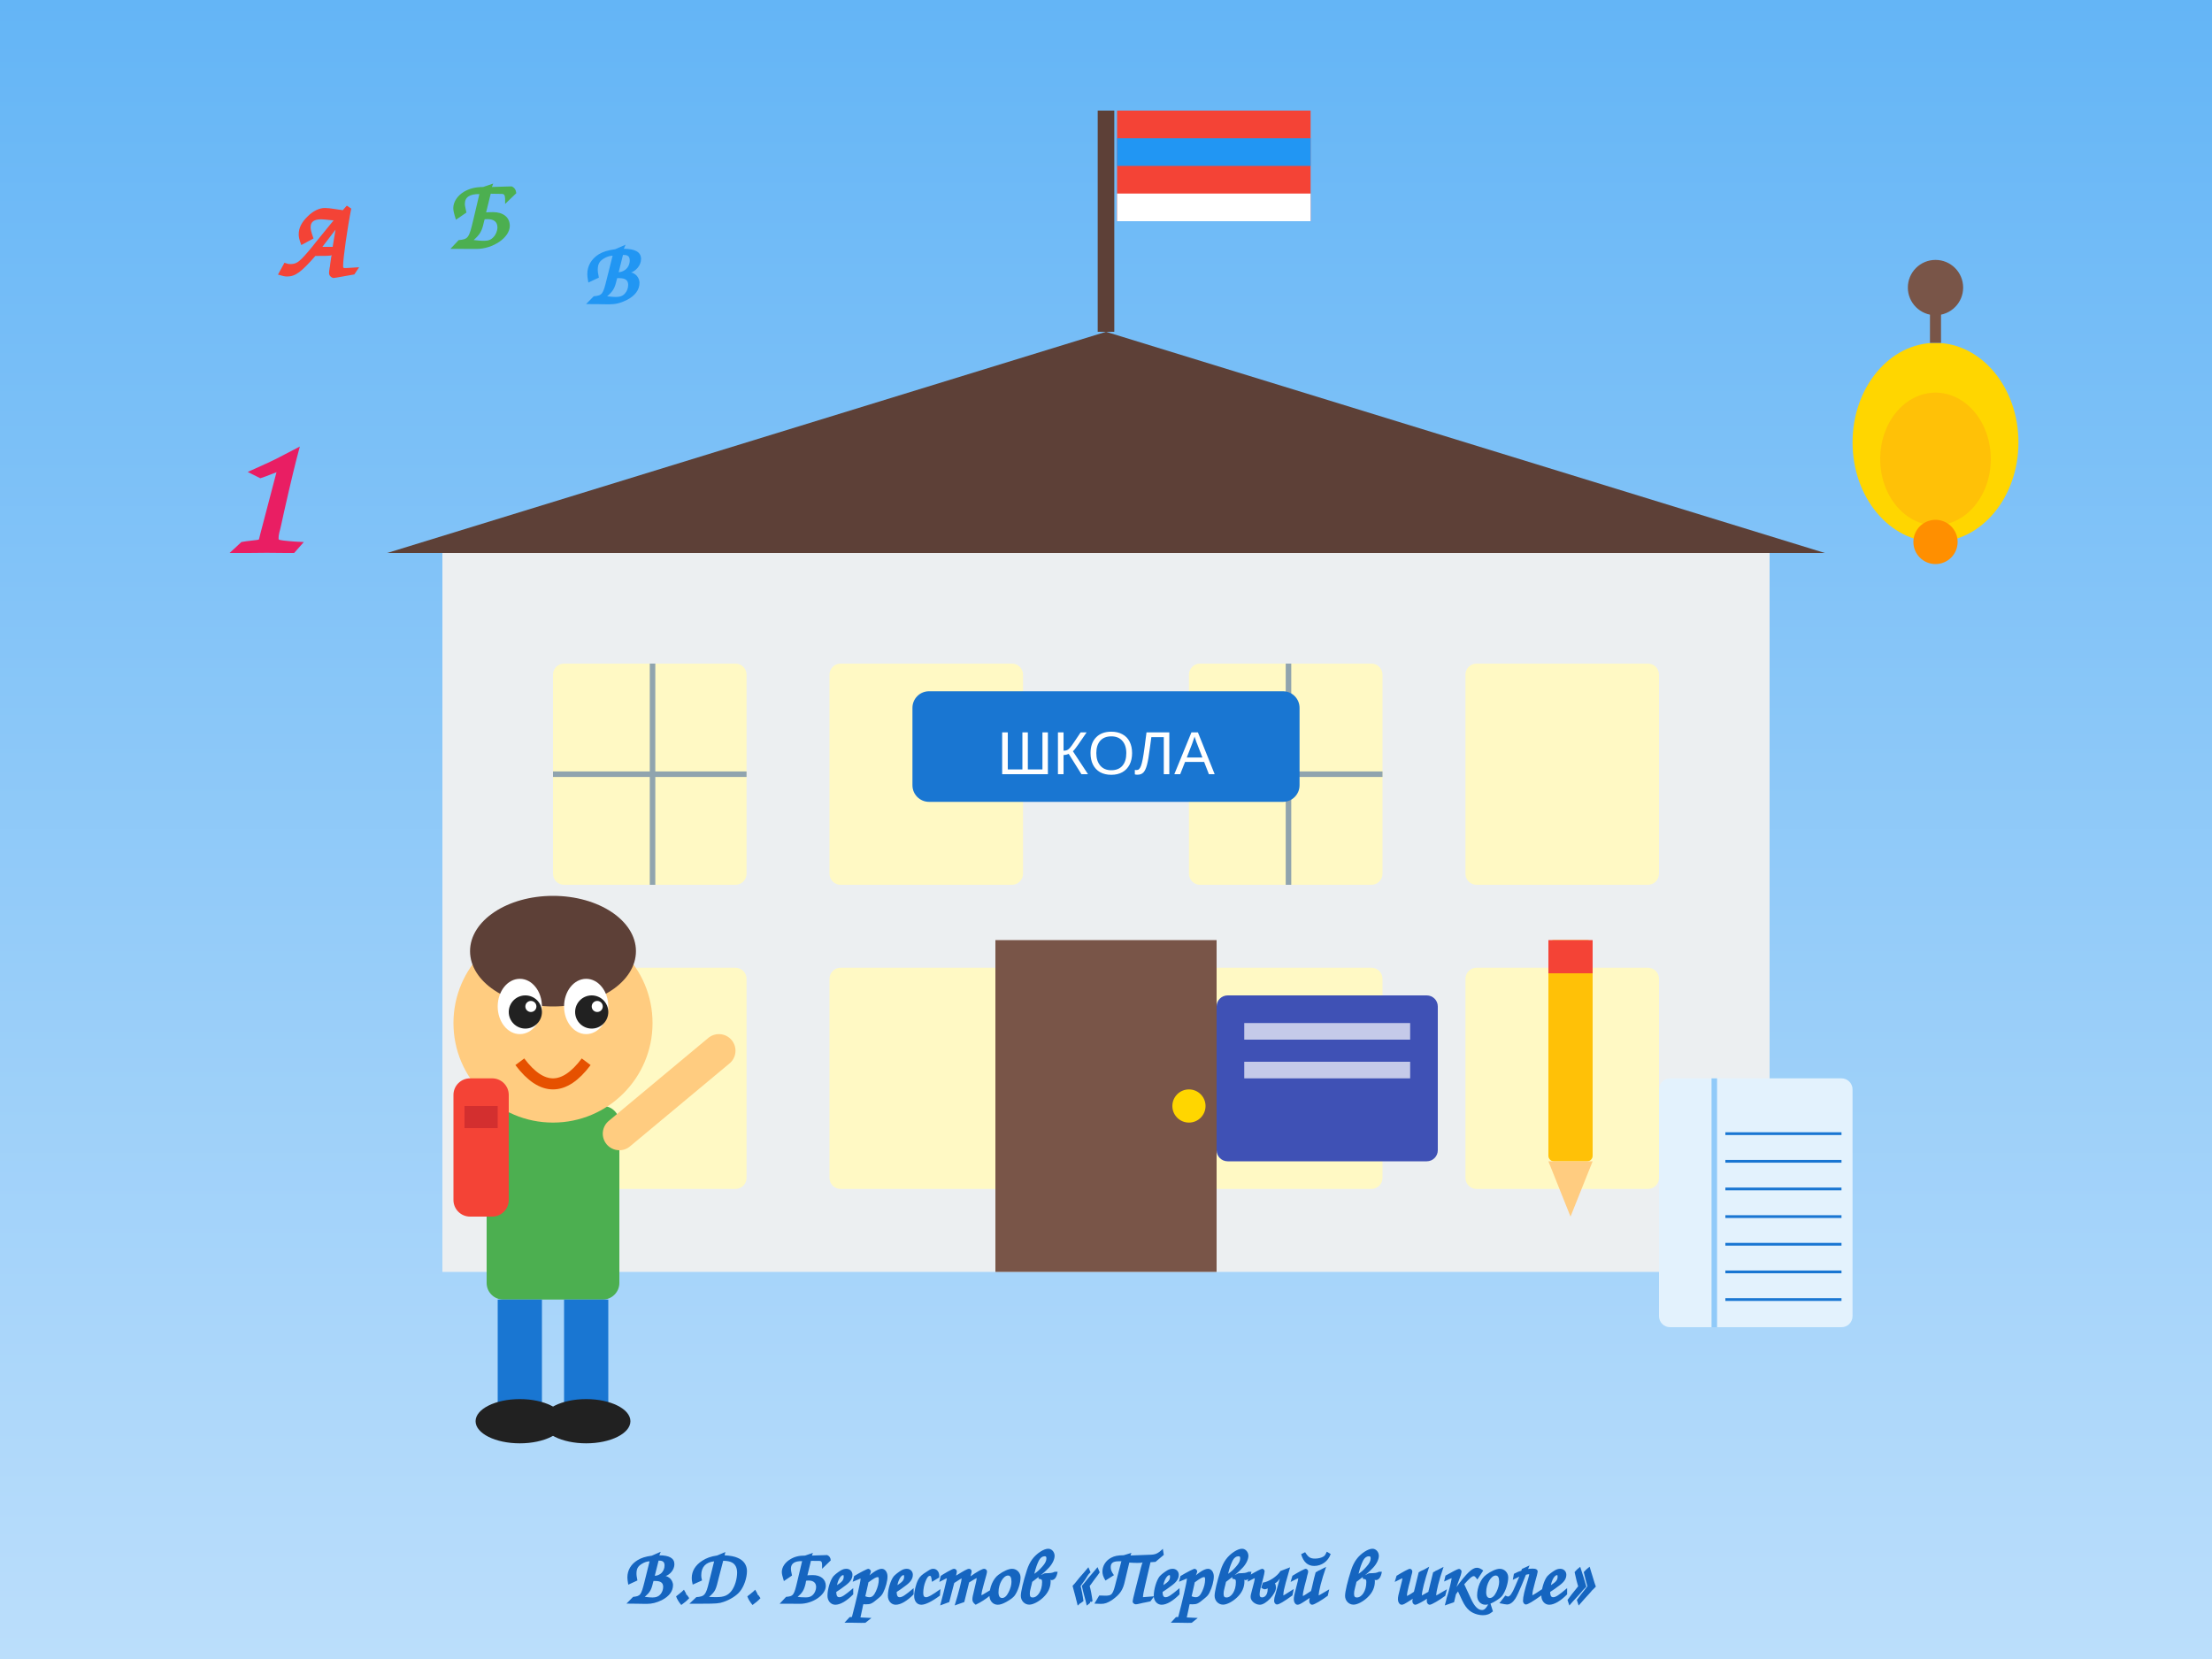
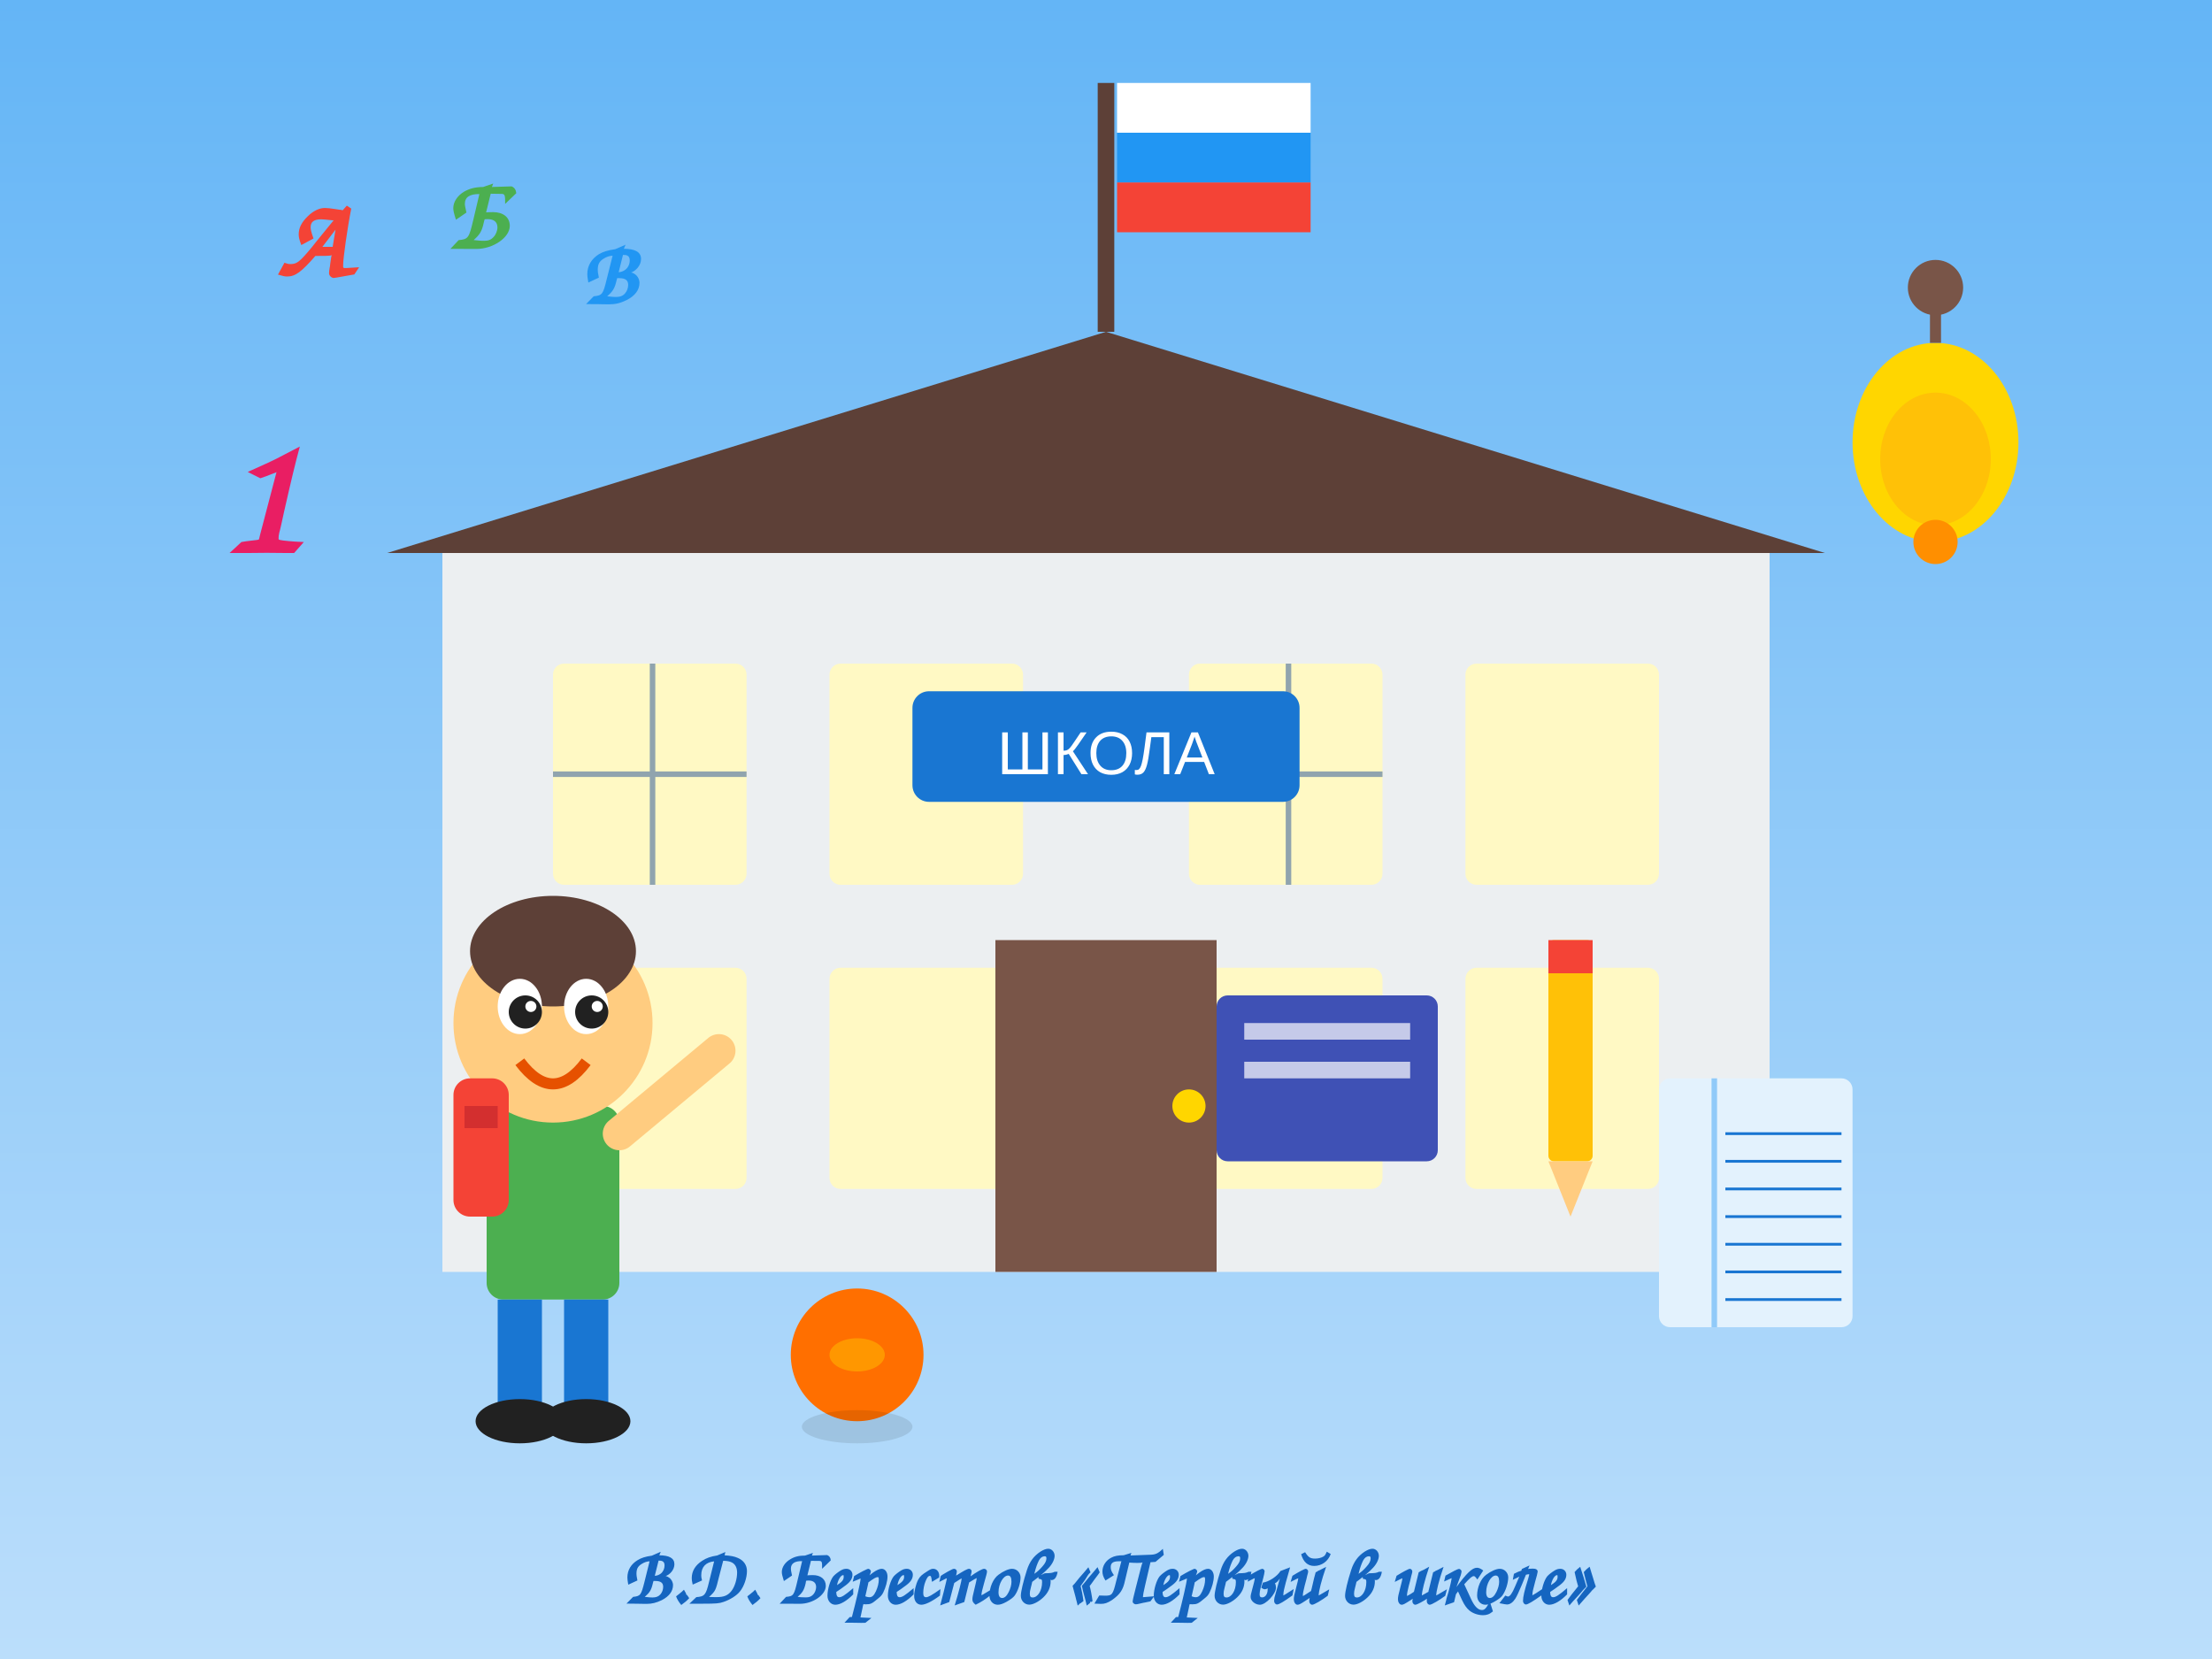
<svg xmlns="http://www.w3.org/2000/svg" viewBox="0 0 400 300">
  <defs>
    <linearGradient id="schoolGrad" x1="0%" y1="0%" x2="0%" y2="100%">
      <stop offset="0%" style="stop-color:#64B5F6" />
      <stop offset="100%" style="stop-color:#BBDEFB" />
    </linearGradient>
  </defs>
  <rect width="400" height="300" fill="url(#schoolGrad)" />
  <g transform="translate(200, 100)">
    <rect x="-120" y="0" width="240" height="130" fill="#ECEFF1" />
    <polygon points="-130,0 0,-40 130,0" fill="#5D4037" />
-     <line x1="0" y1="-40" x2="0" y2="-80" stroke="#5D4037" stroke-width="3" />
-     <rect x="2" y="-80" width="35" height="20" fill="#F44336" />
-     <rect x="2" y="-75" width="35" height="5" fill="#2196F3" />
-     <rect x="2" y="-65" width="35" height="5" fill="#FFFFFF" />
+     <line x1="0" y1="-40" x2="0" y2="-85" stroke="#5D4037" stroke-width="3" />
+     <rect x="2" y="-85" width="35" height="9" fill="#FFFFFF" />
+     <rect x="2" y="-76" width="35" height="9" fill="#2196F3" />
+     <rect x="2" y="-67" width="35" height="9" fill="#F44336" />
    <g fill="#FFF9C4">
      <rect x="-100" y="20" width="35" height="40" rx="2" />
      <rect x="-50" y="20" width="35" height="40" rx="2" />
      <rect x="15" y="20" width="35" height="40" rx="2" />
      <rect x="65" y="20" width="35" height="40" rx="2" />
      <rect x="-100" y="75" width="35" height="40" rx="2" />
      <rect x="-50" y="75" width="35" height="40" rx="2" />
      <rect x="15" y="75" width="35" height="40" rx="2" />
      <rect x="65" y="75" width="35" height="40" rx="2" />
    </g>
    <g stroke="#90A4AE" stroke-width="1">
      <line x1="-82" y1="20" x2="-82" y2="60" />
      <line x1="-100" y1="40" x2="-65" y2="40" />
      <line x1="33" y1="20" x2="33" y2="60" />
      <line x1="15" y1="40" x2="50" y2="40" />
    </g>
    <rect x="-20" y="70" width="40" height="60" fill="#795548" />
    <circle cx="15" cy="100" r="3" fill="#FFD600" />
    <rect x="-35" y="25" width="70" height="20" fill="#1976D2" rx="3" />
    <text x="0" y="40" text-anchor="middle" font-family="Arial" font-size="11" fill="white">ШКОЛА</text>
  </g>
  <g transform="translate(100, 200)">
    <rect x="-12" y="0" width="24" height="35" fill="#4CAF50" rx="3" />
    <circle cx="0" cy="-15" r="18" fill="#FFCC80" />
    <ellipse cx="0" cy="-28" rx="15" ry="10" fill="#5D4037" />
    <ellipse cx="-6" cy="-18" rx="4" ry="5" fill="white" />
    <ellipse cx="6" cy="-18" rx="4" ry="5" fill="white" />
    <circle cx="-5" cy="-17" r="3" fill="#212121" />
    <circle cx="7" cy="-17" r="3" fill="#212121" />
    <circle cx="-4" cy="-18" r="1" fill="white" />
    <circle cx="8" cy="-18" r="1" fill="white" />
    <path d="M-6,-8 Q0,0 6,-8" stroke="#E65100" stroke-width="2" fill="none" />
    <rect x="-18" y="-5" width="10" height="25" fill="#F44336" rx="3" />
    <rect x="-16" y="0" width="6" height="4" fill="#D32F2F" />
    <rect x="-10" y="35" width="8" height="20" fill="#1976D2" />
    <rect x="2" y="35" width="8" height="20" fill="#1976D2" />
    <ellipse cx="-6" cy="57" rx="8" ry="4" fill="#212121" />
    <ellipse cx="6" cy="57" rx="8" ry="4" fill="#212121" />
    <line x1="12" y1="5" x2="30" y2="-10" stroke="#FFCC80" stroke-width="6" stroke-linecap="round">
      <animateTransform attributeName="transform" type="rotate" values="-10 12 5;10 12 5;-10 12 5" dur="0.5s" repeatCount="indefinite" />
    </line>
+   </g>
+   <g>
+     <circle cx="155" cy="245" r="12" fill="#FF6F00">
+       <animate attributeName="cy" values="245;225;245" dur="0.8s" repeatCount="indefinite" />
+     </circle>
+     <ellipse cx="155" cy="245" rx="5" ry="3" fill="#FFB300" opacity="0.6">
+       <animate attributeName="cy" values="245;225;245" dur="0.8s" repeatCount="indefinite" />
+     </ellipse>
+     <ellipse cx="155" cy="258" rx="10" ry="3" fill="#000" opacity="0.1">
+       <animate attributeName="rx" values="10;7;10" dur="0.8s" repeatCount="indefinite" />
+     </ellipse>
  </g>
  <g transform="translate(220, 180)">
    <rect x="0" y="0" width="40" height="30" fill="#3F51B5" rx="2">
      <animateTransform attributeName="transform" type="translate" values="220,180;225,175;220,180" dur="2s" repeatCount="indefinite" />
    </rect>
    <rect x="5" y="5" width="30" height="3" fill="#C5CAE9" />
    <rect x="5" y="12" width="30" height="3" fill="#C5CAE9" />
  </g>
  <g transform="translate(280, 170)">
    <rect x="0" y="0" width="8" height="40" fill="#FFC107" rx="1">
      <animateTransform attributeName="transform" type="rotate" values="-5 4 20;5 4 20;-5 4 20" dur="1.5s" repeatCount="indefinite" />
    </rect>
    <polygon points="0,40 4,50 8,40" fill="#FFCC80" />
    <rect x="0" y="0" width="8" height="6" fill="#F44336" />
  </g>
  <g transform="translate(300, 195)">
    <rect x="0" y="0" width="35" height="45" fill="#E3F2FD" rx="2" />
    <line x1="10" y1="0" x2="10" y2="45" stroke="#90CAF9" stroke-width="1" />
    <g stroke="#1976D2" stroke-width="0.5">
      <line x1="12" y1="10" x2="33" y2="10" />
      <line x1="12" y1="15" x2="33" y2="15" />
      <line x1="12" y1="20" x2="33" y2="20" />
      <line x1="12" y1="25" x2="33" y2="25" />
      <line x1="12" y1="30" x2="33" y2="30" />
      <line x1="12" y1="35" x2="33" y2="35" />
      <line x1="12" y1="40" x2="33" y2="40" />
    </g>
  </g>
  <g transform="translate(350, 80)">
    <ellipse cx="0" cy="0" rx="15" ry="18" fill="#FFD600" />
    <ellipse cx="0" cy="3" rx="10" ry="12" fill="#FFC107" />
    <circle cx="0" cy="18" r="4" fill="#FF8F00" />
    <line x1="0" y1="-18" x2="0" y2="-25" stroke="#795548" stroke-width="2" />
    <circle cx="0" cy="-28" r="5" fill="#795548" />
    <animateTransform attributeName="transform" type="rotate" values="-5 350 80;5 350 80;-5 350 80" dur="0.3s" repeatCount="indefinite" />
  </g>
  <text x="50" y="50" font-family="'Comic Sans MS', cursive" font-size="20" font-weight="bold" fill="#F44336">
    А
    <animate attributeName="y" values="50;45;50" dur="1s" repeatCount="indefinite" />
  </text>
  <text x="80" y="45" font-family="'Comic Sans MS', cursive" font-size="18" font-weight="bold" fill="#4CAF50">
    Б
    <animate attributeName="y" values="45;50;45" dur="1.2s" repeatCount="indefinite" />
  </text>
  <text x="105" y="55" font-family="'Comic Sans MS', cursive" font-size="16" font-weight="bold" fill="#2196F3">
    В
    <animate attributeName="y" values="55;48;55" dur="0.8s" repeatCount="indefinite" />
  </text>
  <g transform="translate(40, 100)">
    <text x="0" y="0" font-family="'Comic Sans MS', cursive" font-size="30" font-weight="bold" fill="#E91E63">
      1
    </text>
  </g>
  <text x="200" y="290" text-anchor="middle" font-family="'Comic Sans MS', cursive" font-size="14" font-weight="bold" fill="#1565C0">
    В.Д. Берестов «Первый в школе»
  </text>
</svg>
